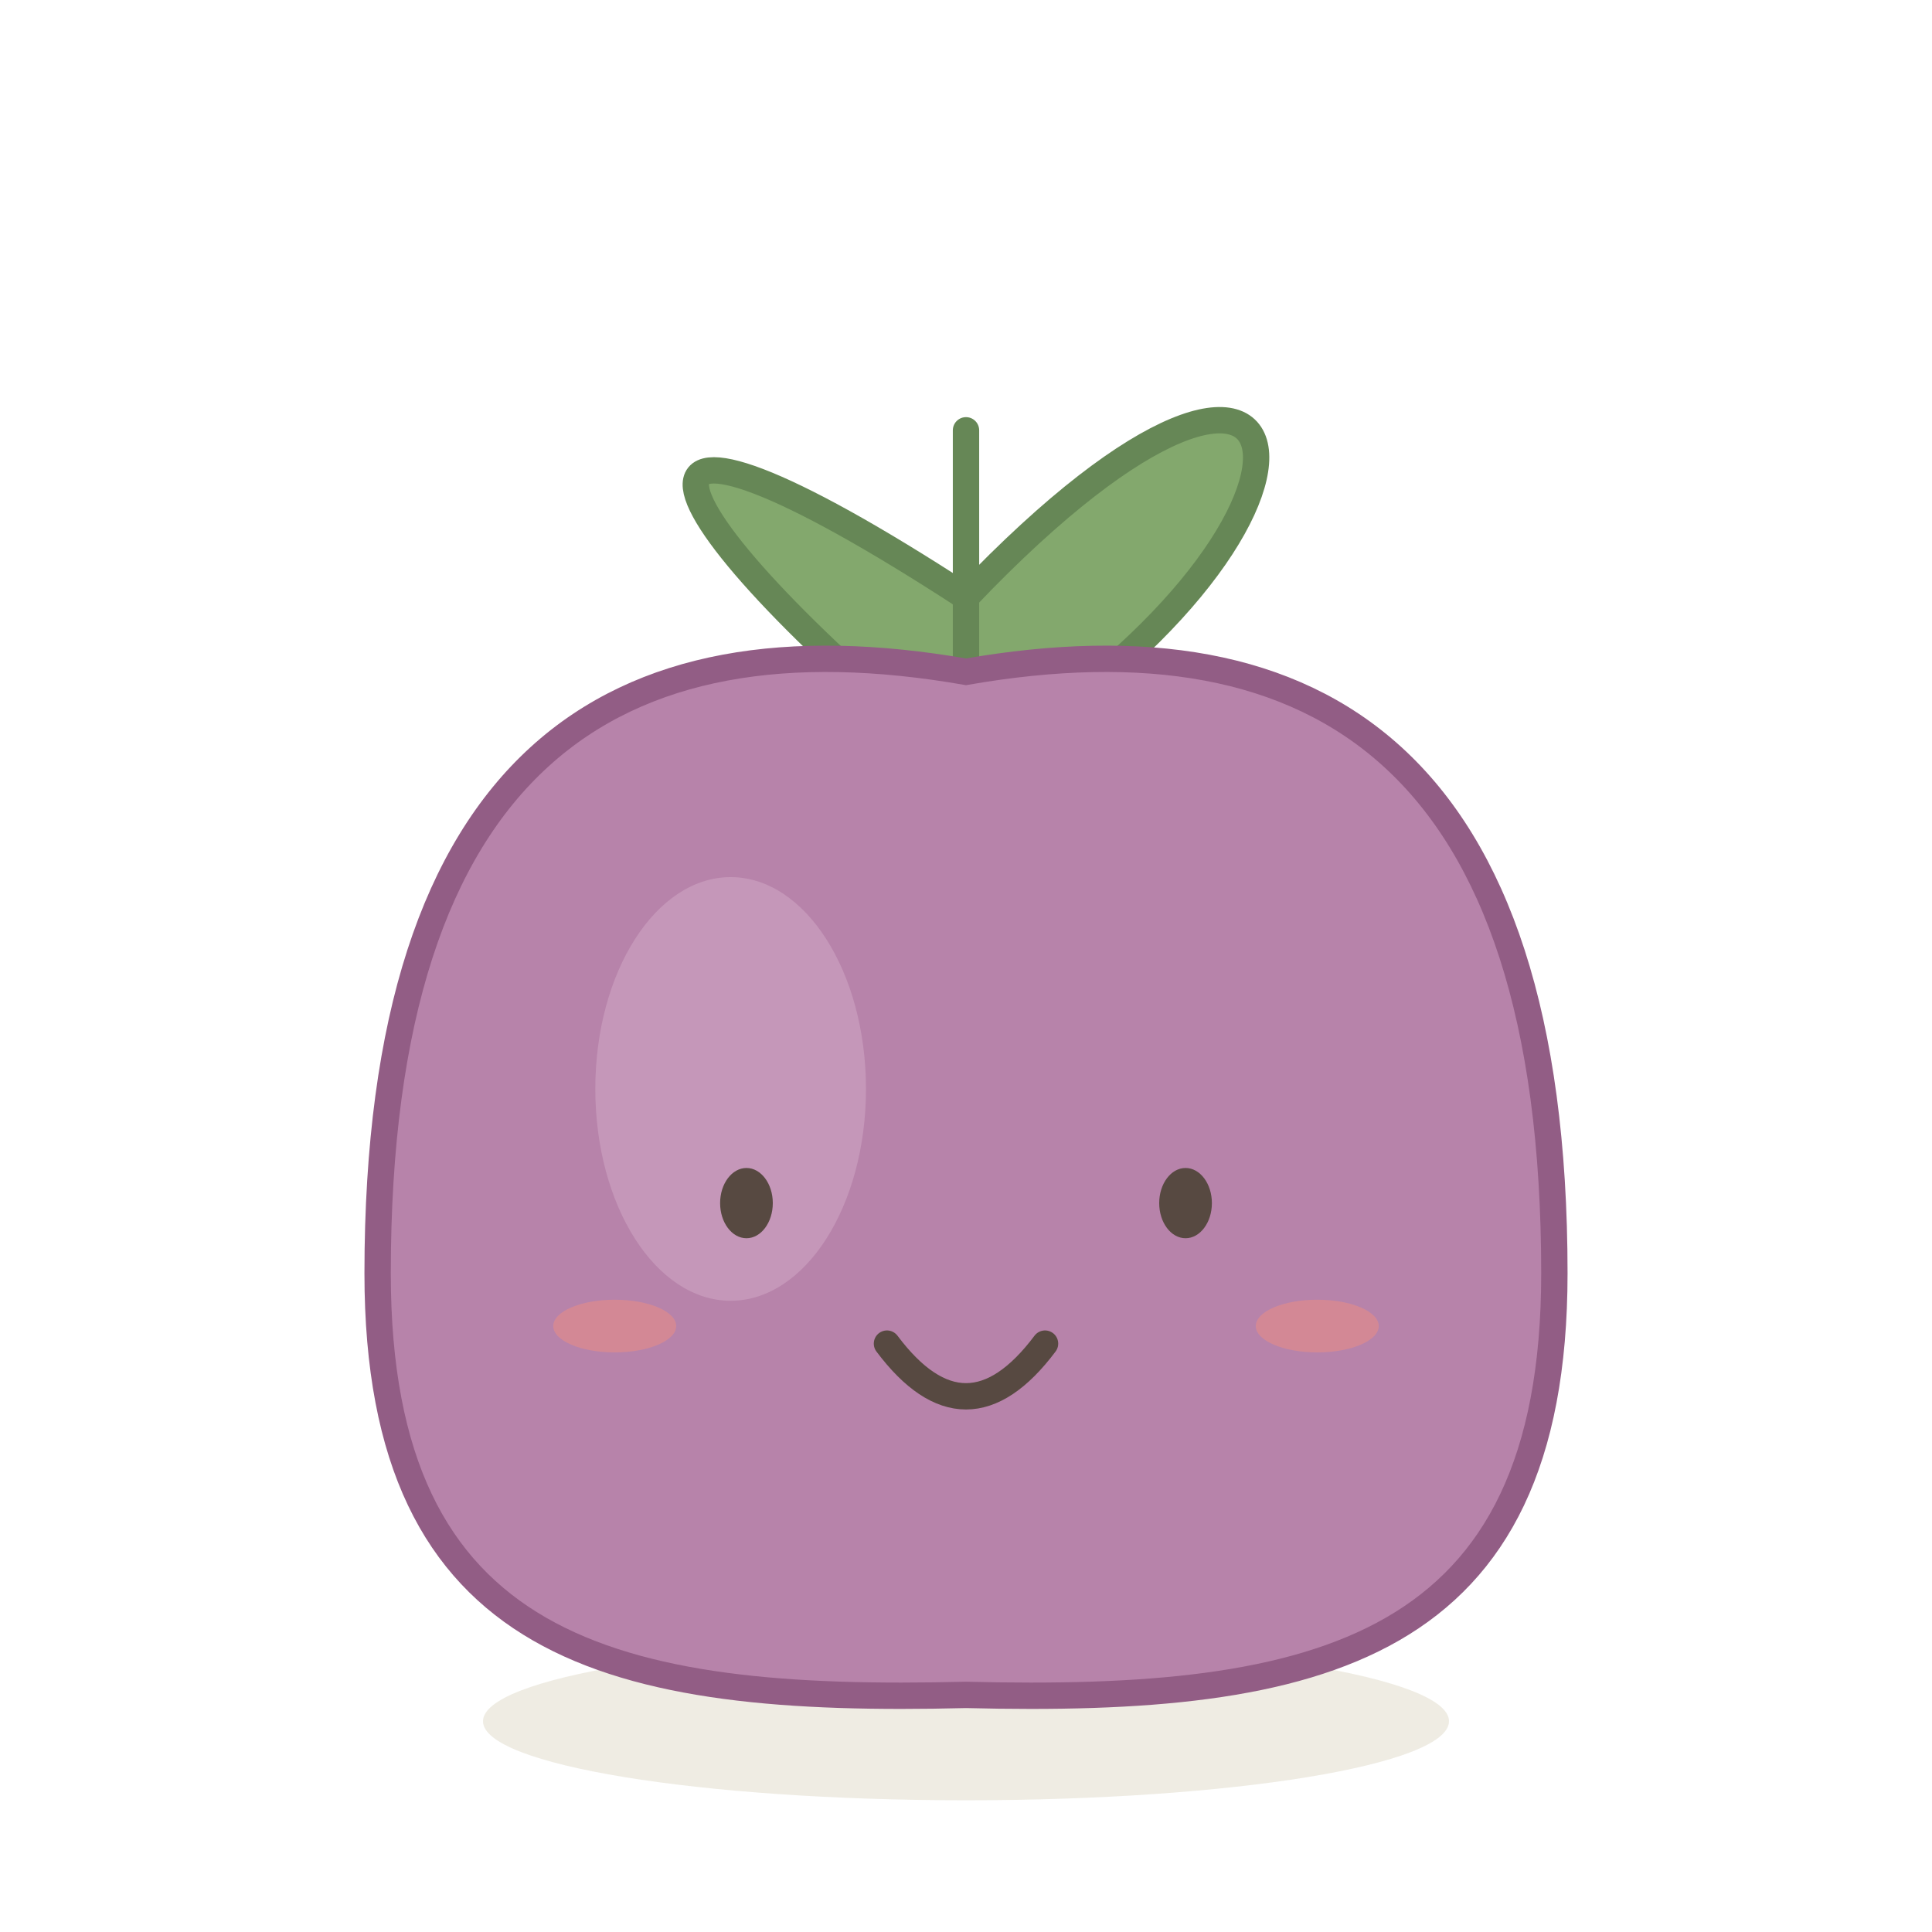
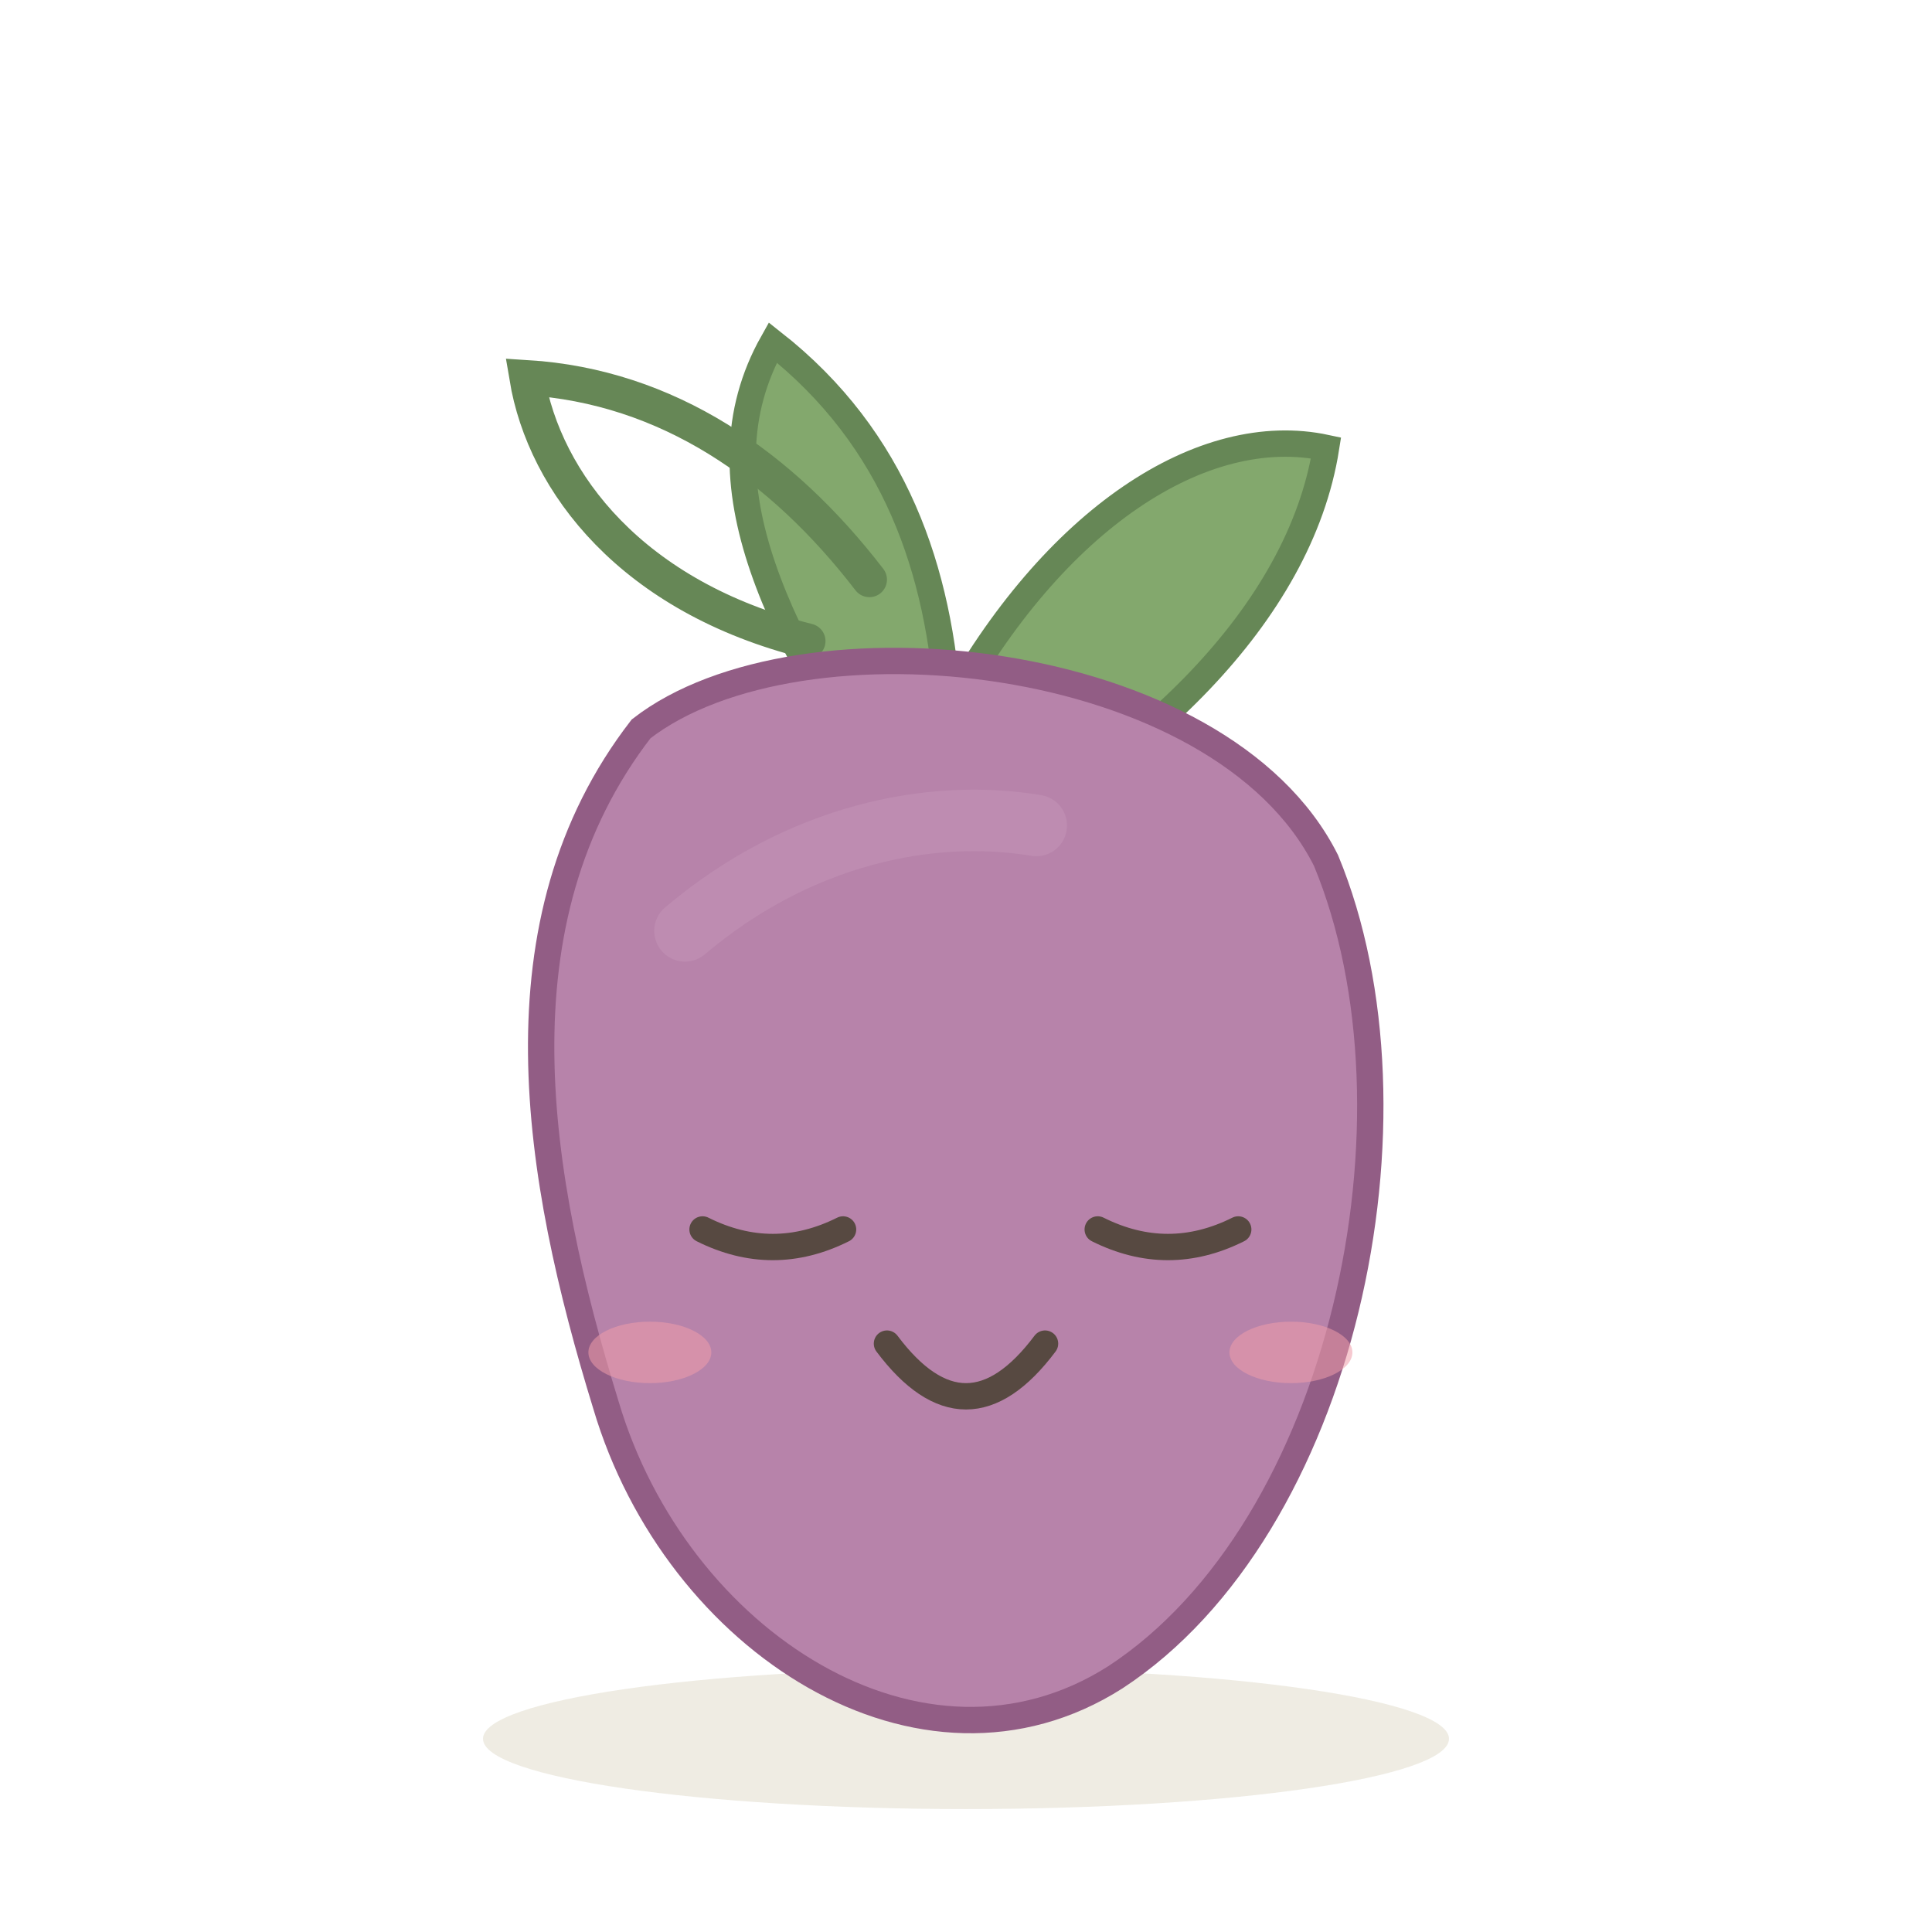
<svg xmlns="http://www.w3.org/2000/svg" width="220" height="220" viewBox="0 0 220 220" role="img">
-   <ellipse cx="110" cy="196" rx="55" ry="9" fill="#d8d2bd" opacity=".42" />
-   <path d="M110 88 C71 56,67 40,110 68 C151 25,157 60,110 88Z" fill="#83a86d" stroke="#668756" stroke-width="3" />
-   <path d="M110 86V49" stroke="#668756" stroke-width="3" stroke-linecap="round" />
-   <path d="M43 145 C43 86.5,69.8 69.5,110 76.5 C150.2 69.5,177 86.5,177 145 C177 188,150.2 194,110 193 C69.8 194,43 188,43 145Z" fill="#b783aa" stroke="#925d85" stroke-width="3" />
-   <ellipse cx="83.2" cy="124" rx="15.41" ry="24.12" fill="#dcb8d1" opacity=".38" />
-   <ellipse cx="85" cy="137" rx="3" ry="4" fill="#574941" />
-   <ellipse cx="135" cy="137" rx="3" ry="4" fill="#574941" />
-   <ellipse cx="70" cy="151" rx="7" ry="3" fill="#e78c87" opacity=".58" />
-   <ellipse cx="150" cy="151" rx="7" ry="3" fill="#e78c87" opacity=".58" />
+   <ellipse cx="110" cy="198" rx="55" ry="8" fill="#d8d2bd" opacity=".42" />
+   <path d="M103 94 C89 73,79 55,88 39 C102 50,107 65,108 81 C120 59,137 48,151 51 C148 70,130 87,108 98Z" fill="#83a86d" stroke="#668756" stroke-width="3" />
+   <path d="M92 73 C72 68,62 55,60 43 C76 44,89 53,99 66" fill="none" stroke="#668756" stroke-width="4" stroke-linecap="round" />
+   <path d="M73 83 C91 69,139 74,151 98 C163 127,153 174,127 191 C105 205,77 187,69 160 C61 134,56 105,73 83Z" fill="#b783aa" stroke="#925d85" stroke-width="3" />
+   <path d="M78 106 C91 95,106 92,118 94" fill="none" stroke="#dcb8d1" stroke-width="7" opacity=".18" stroke-linecap="round" />
+   <path d="M80 140q8 4 16 0m29 0q8 4 16 0" fill="none" stroke="#574941" stroke-width="3" stroke-linecap="round" />
+   <ellipse cx="74" cy="154" rx="7" ry="3.5" fill="#ef9caa" opacity=".55" />
+   <ellipse cx="147" cy="154" rx="7" ry="3.5" fill="#ef9caa" opacity=".55" />
  <path d="M101 153q9 12 18 0" fill="none" stroke="#574941" stroke-width="3" stroke-linecap="round" />
</svg>
